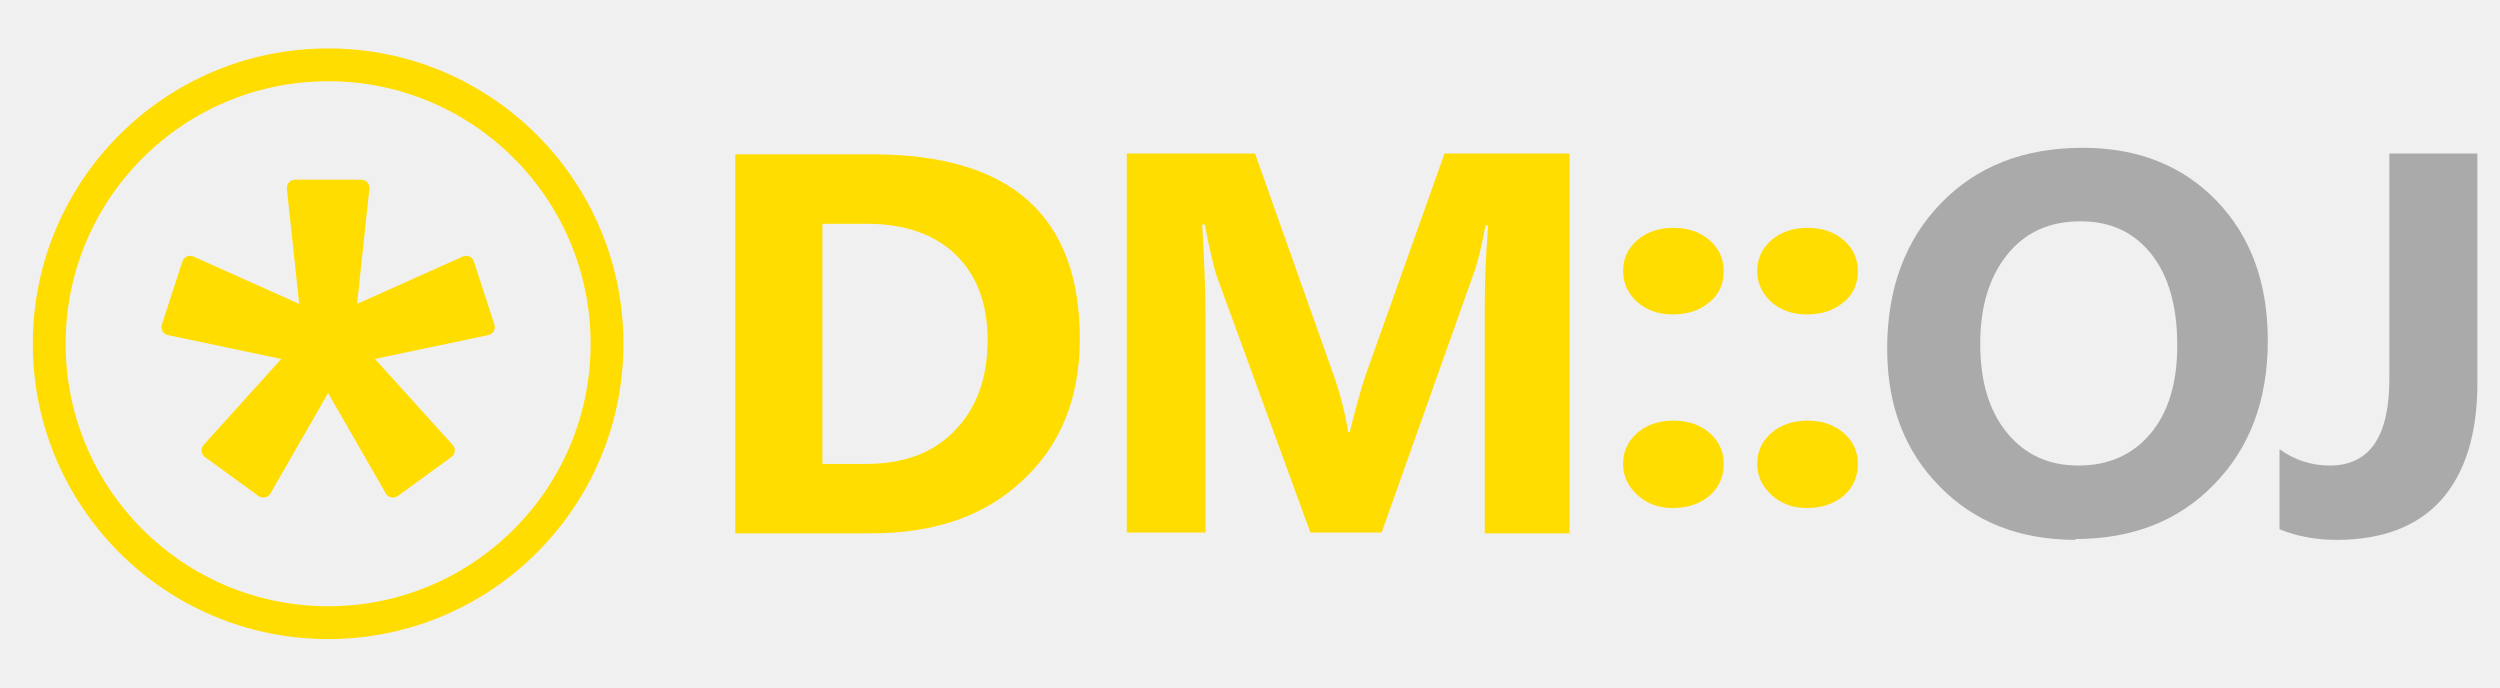
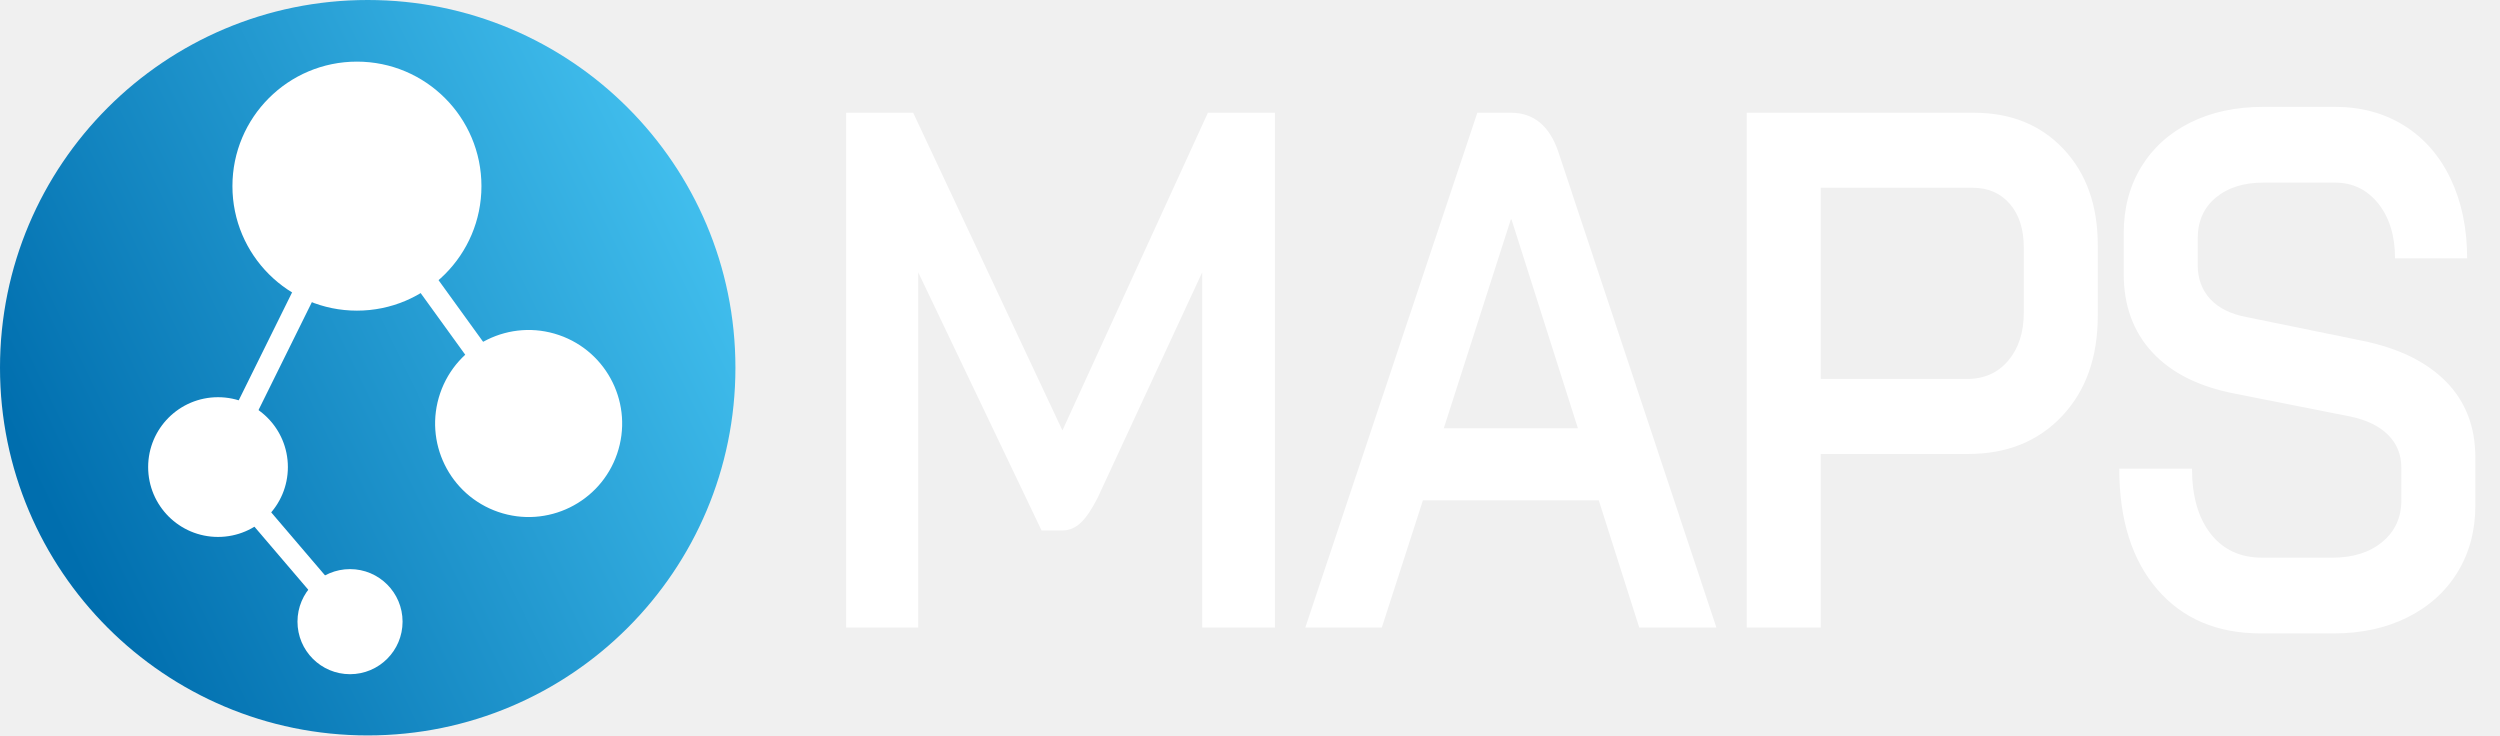
- <svg xmlns="http://www.w3.org/2000/svg" width="160" height="44">
-   <g stroke="#fd0" transform="matrix(.0875 0 0 .0875 0 1)">
-     <path d="M240 36a204 204 0 1 1 0 408 204 204 0 1 1 0-408" fill="none" stroke-width="24" />
-     <path d="M215.8 126h48.4l-10.1 94.6 86.8-38.9 15 46.1-93.1 19.6 63.8 70.6-39.2 28.5L240 264l-47.4 82.5-39.2-28.5 63.8-70.6-93.1-19.6 15-46.1 86.8 38.9z" fill="#fd0" stroke-linejoin="round" stroke-width="12" />
-   </g>
-   <g transform="matrix(.53656 0 0 .52273 46.09 -512.12)">
-     <g fill="#fd0">
-       <path d="M1.8 1045v-46.4h16.4q24.7 0 24.7 22.6 0 10.8-6.8 17.3-6.7 6.5-18 6.5H1.7zm10.4-37.9v29.4h5.2q6.8 0 10.6-4.1 3.9-4.1 3.9-11.1 0-6.6-3.8-10.4-3.8-3.8-10.7-3.8h-5.1z" />
-       <path d="M101.5 1045H91.2v-27.8q0-4.5.4-9.9h-.3q-.8 4.3-1.5 6.1l-10.9 31.5h-8.5l-11.1-31.2q-.5-1.3-1.5-6.5h-.3q.4 6.9.4 12v25.7h-9.4v-46.4h15.3l9.5 27.5q1.1 3.3 1.6 6.6h.2q.9-3.8 1.8-6.7l9.5-27.4h14.9v46.4z" />
-       <path d="M113.6 1018.2q-2.5 0-4.2-1.5-1.7-1.6-1.7-3.8 0-2.3 1.7-3.8t4.3-1.5q2.6 0 4.3 1.5 1.7 1.5 1.7 3.8 0 2.4-1.7 3.8-1.7 1.5-4.4 1.5zm0 23.7q-2.5 0-4.2-1.6-1.7-1.6-1.7-3.8 0-2.3 1.7-3.8t4.3-1.5q2.6 0 4.3 1.5 1.7 1.5 1.7 3.8 0 2.4-1.7 3.9t-4.4 1.5z" />
-       <path d="M129.6 1018.2q-2.5 0-4.2-1.5-1.7-1.6-1.7-3.8 0-2.3 1.7-3.8t4.3-1.5q2.6 0 4.3 1.5 1.7 1.5 1.7 3.8 0 2.4-1.7 3.8-1.7 1.5-4.4 1.5zm0 23.7q-2.5 0-4.2-1.6-1.7-1.6-1.7-3.8 0-2.3 1.7-3.8t4.3-1.5q2.6 0 4.3 1.5 1.7 1.5 1.7 3.8 0 2.4-1.7 3.9t-4.4 1.5z" />
-     </g>
-     <path fill="#aaa" d="M161.7 1045.8q-10 0-16.2-6.5-6.3-6.5-6.3-16.9 0-11 6.4-17.8 6.4-6.8 16.9-6.8 9.9 0 16 6.5t6.1 17.1q0 10.9-6.4 17.6-6.3 6.7-16.6 6.7zm.5-39q-5.5 0-8.7 4.1-3.2 4.1-3.2 10.9 0 6.9 3.2 10.9t8.5 4q5.4 0 8.6-3.9 3.2-3.9 3.2-10.8 0-7.2-3.1-11.2-3.1-4-8.4-4z" />
-     <path fill="#aaa" d="M209.6 1026.6q0 9.3-4.3 14.3-4.3 4.9-12.5 4.9-3.7 0-6.8-1.3v-9.8q2.7 2 6 2 7.1 0 7.1-10.6v-27.6h10.5v28z" />
-   </g>
+ <svg xmlns="http://www.w3.org/2000/svg" id="Layer_3" data-name="Layer 3" viewBox="0 0 679.88 200">
+   <defs>
+     <style>
+       .cls-1 {
+         fill: none;
+         stroke: #fff;
+         stroke-miterlimit: 10;
+         stroke-width: 6px;
+       }
+ 
+       .cls-2 {
+         fill: url(#linear-gradient);
+       }
+ 
+       .cls-5 {
+         fill: #fff;
+       }
+ 
+     </style>
+     <linearGradient id="linear-gradient" x1="14.61" y1="1819.35" x2="201.82" y2="1728.7" gradientTransform="translate(0 -1678)" gradientUnits="userSpaceOnUse">
+       <stop offset="0" stop-color="#006eae" />
+       <stop offset="1" stop-color="#45c3f1" />
+     </linearGradient>
+   </defs>
+   <path class="cls-5" d="M230.106 30.66H248.338L288.93 117.06L328.49 30.66H346.722V170.66H326.942V74.06L298.562 135.26Q296.154 140.06 293.918 142.16Q291.682 144.26 288.93 144.26H283.254L249.714 74.06V170.66H230.106ZM434.786 136.06H386.97L375.79 170.66H354.978L401.762 30.66H410.878Q420.166 30.66 423.778 41.26L466.778 170.66H445.794ZM392.646 116.46H429.11L411.05 59.66H410.878ZM475.034 30.66H536.782Q551.918 30.66 561.206 40.56Q570.494 50.46 570.494 66.66V85.86Q570.494 102.86 560.776 113.16Q551.058 123.46 535.234 123.46H495.158V170.66H475.034ZM534.89 103.06Q541.942 103.06 546.156 98.06Q550.37 93.06 550.37 85.06V67.26Q550.37 59.86 546.586 55.46Q542.802 51.06 536.438 51.06H495.158V103.06ZM576.342 127.46H596.122Q596.122 138.66 601.196 145.16Q606.27 151.66 615.214 151.66H634.306Q642.734 151.66 647.894 147.36Q653.054 143.06 653.054 136.06V127.26Q653.054 121.86 649.442 118.26Q645.83 114.66 639.122 113.26L607.818 107.06Q593.198 104.26 585.372 95.86Q577.546 87.46 577.546 74.46V63.46Q577.546 53.26 582.276 45.46Q587.006 37.66 595.606 33.36Q604.206 29.06 615.558 29.06H634.994Q645.658 29.06 653.828 34.16Q661.998 39.26 666.47 48.66Q670.942 58.06 670.942 70.26H651.334Q651.334 61.06 646.776 55.36Q642.218 49.66 634.994 49.66H615.558Q607.474 49.66 602.572 53.76Q597.67 57.86 597.67 64.86V72.06Q597.67 77.66 601.11 81.36Q604.55 85.06 611.086 86.26L642.39 92.66Q657.182 95.66 665.18 103.76Q673.178 111.86 673.178 124.46V137.46Q673.178 147.66 668.362 155.56Q663.546 163.46 654.774 167.86Q646.002 172.26 634.65 172.26H614.87Q596.982 172.26 586.662 160.26Q576.342 148.26 576.342 127.46Z" />
+   <path class="cls-2" d="M100,0h0c55.23,0,100,44.77,100,100h0c0,55.23-44.77,100-100,100h0C44.77,200,0,155.23,0,100h0C0,44.77,44.77,0,100,0Z" />
+   <line class="cls-1" x1="97.07" y1="50.62" x2="59.29" y2="127.02" />
+   <line class="cls-1" x1="143.76" y1="115.19" x2="97.07" y2="50.62" />
+   <line class="cls-1" x1="95.19" y1="169.06" x2="59.29" y2="127.02" />
+   <circle class="cls-5" cx="97.07" cy="50.62" r="33.86" />
+   <circle class="cls-5" cx="95.19" cy="169.06" r="14.29" />
+   <circle class="cls-5" cx="59.29" cy="127.02" r="19" />
+   <circle class="cls-5" cx="143.77" cy="115.18" r="25.43" transform="translate(-11.81 213.83) rotate(-71.08)" />
</svg>
